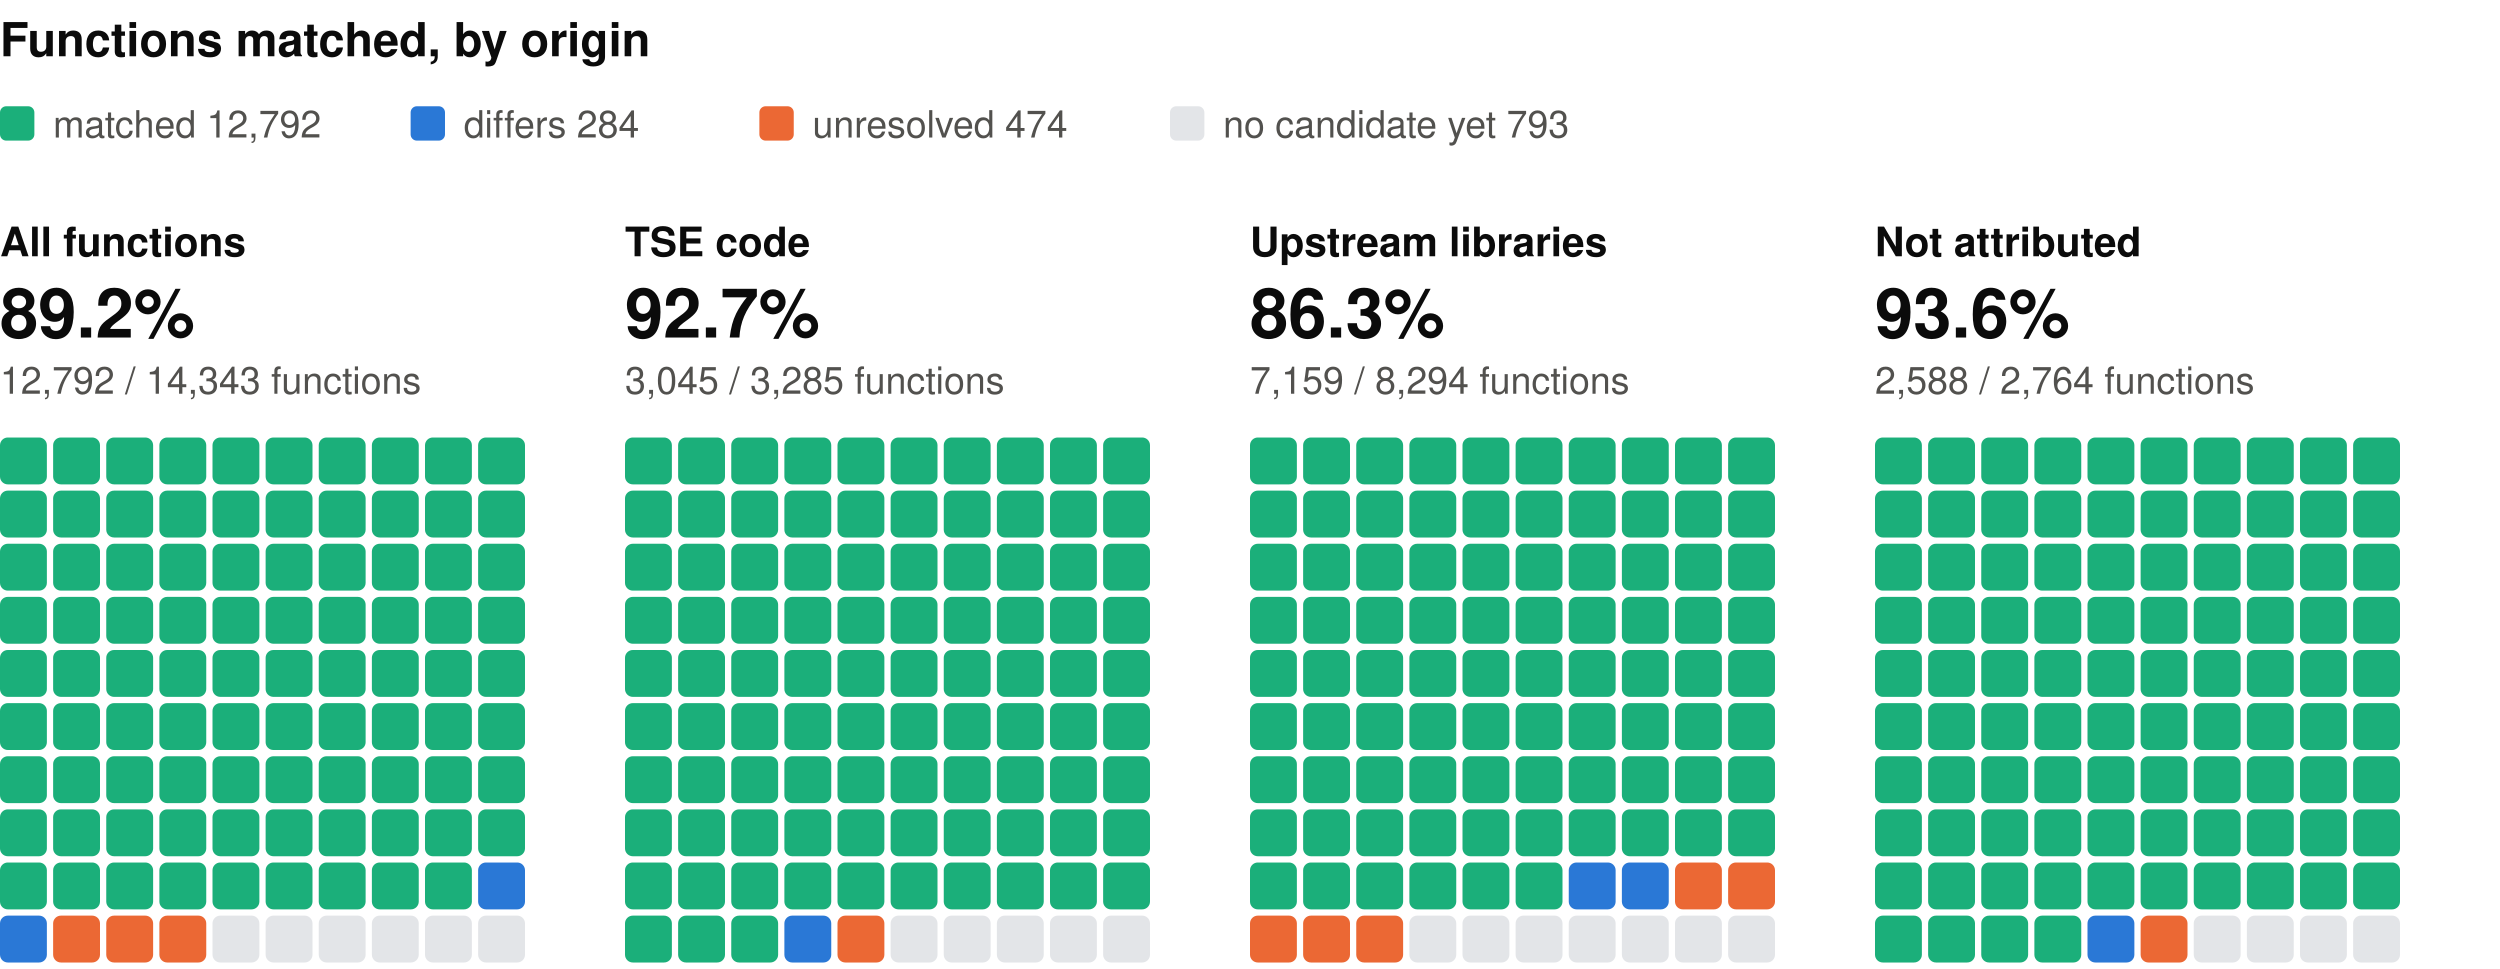
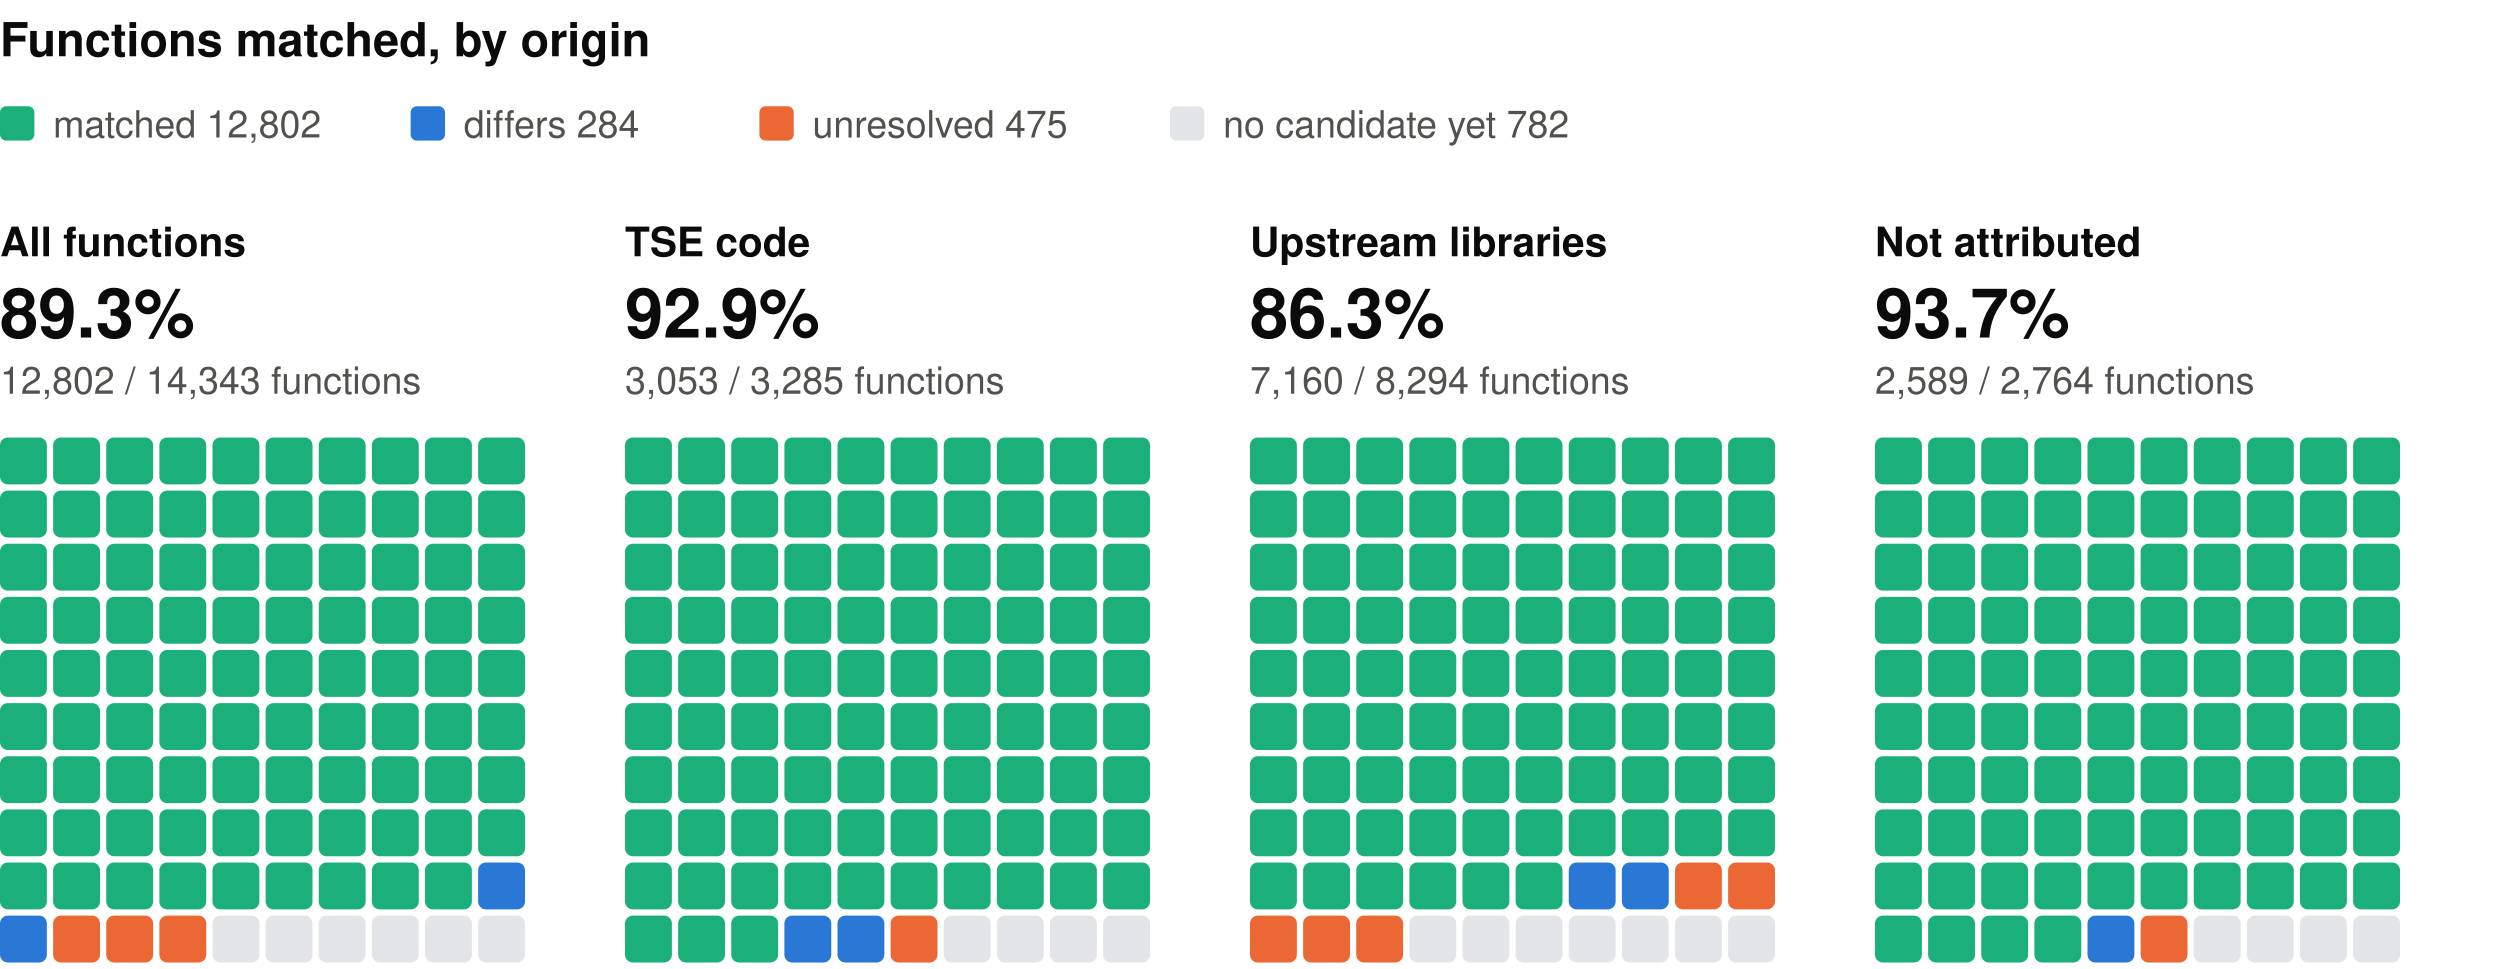
<svg xmlns="http://www.w3.org/2000/svg" width="800" height="310" viewBox="0 0 800 310" role="img" aria-label="Functions matched, by origin: one square per percent, coloured by verdict" font-family="system-ui, -apple-system, 'Segoe UI', Helvetica, Arial, sans-serif">
  <text x="0" y="18" font-size="15" fill="#0b0b0b" font-weight="600">Functions matched, by origin</text>
  <rect x="0" y="34" width="11" height="11" rx="2" fill="#1baf7a" />
-   <text x="17" y="44" font-size="12" fill="#52514e">matched 12,792</text>
+   <text x="17" y="44" font-size="12" fill="#52514e">matched 12,802</text>
  <rect x="131.4" y="34" width="11" height="11" rx="2" fill="#2a78d6" />
  <text x="148.4" y="44" font-size="12" fill="#52514e">differs 284</text>
  <rect x="243" y="34" width="11" height="11" rx="2" fill="#eb6834" />
-   <text x="260" y="44" font-size="12" fill="#52514e">unresolved 474</text>
+   <text x="260" y="44" font-size="12" fill="#52514e">unresolved 475</text>
  <rect x="374.4" y="34" width="11" height="11" rx="2" fill="#e3e5e8" />
-   <text x="391.4" y="44" font-size="12" fill="#52514e">no candidate yet 793</text>
+   <text x="391.4" y="44" font-size="12" fill="#52514e">no candidate yet 782</text>
  <text x="0" y="82" font-size="13" fill="#0b0b0b" font-weight="600">All functions</text>
-   <text x="0" y="108" font-size="22" fill="#0b0b0b" font-weight="600">89.2%</text>
-   <text x="0" y="126" font-size="12" fill="#52514e">12,792 / 14,343 functions</text>
+   <text x="0" y="108" font-size="22" fill="#0b0b0b" font-weight="600">89.3%</text>
+   <text x="0" y="126" font-size="12" fill="#52514e">12,802 / 14,343 functions</text>
  <rect x="0" y="140" width="15" height="15" rx="2.5" fill="#1baf7a" />
  <rect x="17" y="140" width="15" height="15" rx="2.5" fill="#1baf7a" />
  <rect x="34" y="140" width="15" height="15" rx="2.5" fill="#1baf7a" />
  <rect x="51" y="140" width="15" height="15" rx="2.5" fill="#1baf7a" />
  <rect x="68" y="140" width="15" height="15" rx="2.5" fill="#1baf7a" />
  <rect x="85" y="140" width="15" height="15" rx="2.5" fill="#1baf7a" />
  <rect x="102" y="140" width="15" height="15" rx="2.5" fill="#1baf7a" />
  <rect x="119" y="140" width="15" height="15" rx="2.5" fill="#1baf7a" />
  <rect x="136" y="140" width="15" height="15" rx="2.5" fill="#1baf7a" />
  <rect x="153" y="140" width="15" height="15" rx="2.5" fill="#1baf7a" />
  <rect x="0" y="157" width="15" height="15" rx="2.5" fill="#1baf7a" />
  <rect x="17" y="157" width="15" height="15" rx="2.5" fill="#1baf7a" />
  <rect x="34" y="157" width="15" height="15" rx="2.5" fill="#1baf7a" />
  <rect x="51" y="157" width="15" height="15" rx="2.5" fill="#1baf7a" />
  <rect x="68" y="157" width="15" height="15" rx="2.5" fill="#1baf7a" />
  <rect x="85" y="157" width="15" height="15" rx="2.5" fill="#1baf7a" />
  <rect x="102" y="157" width="15" height="15" rx="2.5" fill="#1baf7a" />
  <rect x="119" y="157" width="15" height="15" rx="2.5" fill="#1baf7a" />
  <rect x="136" y="157" width="15" height="15" rx="2.5" fill="#1baf7a" />
  <rect x="153" y="157" width="15" height="15" rx="2.5" fill="#1baf7a" />
  <rect x="0" y="174" width="15" height="15" rx="2.5" fill="#1baf7a" />
  <rect x="17" y="174" width="15" height="15" rx="2.5" fill="#1baf7a" />
  <rect x="34" y="174" width="15" height="15" rx="2.5" fill="#1baf7a" />
  <rect x="51" y="174" width="15" height="15" rx="2.5" fill="#1baf7a" />
  <rect x="68" y="174" width="15" height="15" rx="2.5" fill="#1baf7a" />
  <rect x="85" y="174" width="15" height="15" rx="2.5" fill="#1baf7a" />
  <rect x="102" y="174" width="15" height="15" rx="2.5" fill="#1baf7a" />
  <rect x="119" y="174" width="15" height="15" rx="2.5" fill="#1baf7a" />
  <rect x="136" y="174" width="15" height="15" rx="2.5" fill="#1baf7a" />
  <rect x="153" y="174" width="15" height="15" rx="2.5" fill="#1baf7a" />
  <rect x="0" y="191" width="15" height="15" rx="2.5" fill="#1baf7a" />
  <rect x="17" y="191" width="15" height="15" rx="2.5" fill="#1baf7a" />
  <rect x="34" y="191" width="15" height="15" rx="2.5" fill="#1baf7a" />
  <rect x="51" y="191" width="15" height="15" rx="2.5" fill="#1baf7a" />
  <rect x="68" y="191" width="15" height="15" rx="2.5" fill="#1baf7a" />
  <rect x="85" y="191" width="15" height="15" rx="2.5" fill="#1baf7a" />
  <rect x="102" y="191" width="15" height="15" rx="2.5" fill="#1baf7a" />
  <rect x="119" y="191" width="15" height="15" rx="2.5" fill="#1baf7a" />
  <rect x="136" y="191" width="15" height="15" rx="2.5" fill="#1baf7a" />
  <rect x="153" y="191" width="15" height="15" rx="2.5" fill="#1baf7a" />
  <rect x="0" y="208" width="15" height="15" rx="2.5" fill="#1baf7a" />
  <rect x="17" y="208" width="15" height="15" rx="2.5" fill="#1baf7a" />
  <rect x="34" y="208" width="15" height="15" rx="2.5" fill="#1baf7a" />
  <rect x="51" y="208" width="15" height="15" rx="2.5" fill="#1baf7a" />
  <rect x="68" y="208" width="15" height="15" rx="2.5" fill="#1baf7a" />
  <rect x="85" y="208" width="15" height="15" rx="2.5" fill="#1baf7a" />
  <rect x="102" y="208" width="15" height="15" rx="2.5" fill="#1baf7a" />
  <rect x="119" y="208" width="15" height="15" rx="2.5" fill="#1baf7a" />
  <rect x="136" y="208" width="15" height="15" rx="2.5" fill="#1baf7a" />
  <rect x="153" y="208" width="15" height="15" rx="2.5" fill="#1baf7a" />
  <rect x="0" y="225" width="15" height="15" rx="2.5" fill="#1baf7a" />
  <rect x="17" y="225" width="15" height="15" rx="2.5" fill="#1baf7a" />
  <rect x="34" y="225" width="15" height="15" rx="2.5" fill="#1baf7a" />
  <rect x="51" y="225" width="15" height="15" rx="2.5" fill="#1baf7a" />
  <rect x="68" y="225" width="15" height="15" rx="2.5" fill="#1baf7a" />
  <rect x="85" y="225" width="15" height="15" rx="2.5" fill="#1baf7a" />
  <rect x="102" y="225" width="15" height="15" rx="2.5" fill="#1baf7a" />
  <rect x="119" y="225" width="15" height="15" rx="2.5" fill="#1baf7a" />
  <rect x="136" y="225" width="15" height="15" rx="2.5" fill="#1baf7a" />
  <rect x="153" y="225" width="15" height="15" rx="2.5" fill="#1baf7a" />
  <rect x="0" y="242" width="15" height="15" rx="2.5" fill="#1baf7a" />
  <rect x="17" y="242" width="15" height="15" rx="2.5" fill="#1baf7a" />
  <rect x="34" y="242" width="15" height="15" rx="2.5" fill="#1baf7a" />
  <rect x="51" y="242" width="15" height="15" rx="2.5" fill="#1baf7a" />
  <rect x="68" y="242" width="15" height="15" rx="2.5" fill="#1baf7a" />
  <rect x="85" y="242" width="15" height="15" rx="2.5" fill="#1baf7a" />
  <rect x="102" y="242" width="15" height="15" rx="2.5" fill="#1baf7a" />
  <rect x="119" y="242" width="15" height="15" rx="2.5" fill="#1baf7a" />
  <rect x="136" y="242" width="15" height="15" rx="2.5" fill="#1baf7a" />
  <rect x="153" y="242" width="15" height="15" rx="2.5" fill="#1baf7a" />
  <rect x="0" y="259" width="15" height="15" rx="2.5" fill="#1baf7a" />
  <rect x="17" y="259" width="15" height="15" rx="2.5" fill="#1baf7a" />
  <rect x="34" y="259" width="15" height="15" rx="2.5" fill="#1baf7a" />
  <rect x="51" y="259" width="15" height="15" rx="2.5" fill="#1baf7a" />
  <rect x="68" y="259" width="15" height="15" rx="2.5" fill="#1baf7a" />
  <rect x="85" y="259" width="15" height="15" rx="2.5" fill="#1baf7a" />
  <rect x="102" y="259" width="15" height="15" rx="2.5" fill="#1baf7a" />
  <rect x="119" y="259" width="15" height="15" rx="2.5" fill="#1baf7a" />
  <rect x="136" y="259" width="15" height="15" rx="2.5" fill="#1baf7a" />
  <rect x="153" y="259" width="15" height="15" rx="2.5" fill="#1baf7a" />
  <rect x="0" y="276" width="15" height="15" rx="2.5" fill="#1baf7a" />
  <rect x="17" y="276" width="15" height="15" rx="2.5" fill="#1baf7a" />
  <rect x="34" y="276" width="15" height="15" rx="2.5" fill="#1baf7a" />
  <rect x="51" y="276" width="15" height="15" rx="2.5" fill="#1baf7a" />
  <rect x="68" y="276" width="15" height="15" rx="2.5" fill="#1baf7a" />
  <rect x="85" y="276" width="15" height="15" rx="2.5" fill="#1baf7a" />
  <rect x="102" y="276" width="15" height="15" rx="2.5" fill="#1baf7a" />
  <rect x="119" y="276" width="15" height="15" rx="2.5" fill="#1baf7a" />
  <rect x="136" y="276" width="15" height="15" rx="2.5" fill="#1baf7a" />
  <rect x="153" y="276" width="15" height="15" rx="2.5" fill="#2a78d6" />
  <rect x="0" y="293" width="15" height="15" rx="2.5" fill="#2a78d6" />
  <rect x="17" y="293" width="15" height="15" rx="2.5" fill="#eb6834" />
  <rect x="34" y="293" width="15" height="15" rx="2.5" fill="#eb6834" />
  <rect x="51" y="293" width="15" height="15" rx="2.5" fill="#eb6834" />
  <rect x="68" y="293" width="15" height="15" rx="2.5" fill="#e3e5e8" />
  <rect x="85" y="293" width="15" height="15" rx="2.5" fill="#e3e5e8" />
  <rect x="102" y="293" width="15" height="15" rx="2.5" fill="#e3e5e8" />
  <rect x="119" y="293" width="15" height="15" rx="2.5" fill="#e3e5e8" />
  <rect x="136" y="293" width="15" height="15" rx="2.5" fill="#e3e5e8" />
  <rect x="153" y="293" width="15" height="15" rx="2.5" fill="#e3e5e8" />
  <text x="200" y="82" font-size="13" fill="#0b0b0b" font-weight="600">TSE code</text>
-   <text x="200" y="108" font-size="22" fill="#0b0b0b" font-weight="600">92.7%</text>
-   <text x="200" y="126" font-size="12" fill="#52514e">3,045 / 3,285 functions</text>
+   <text x="200" y="108" font-size="22" fill="#0b0b0b" font-weight="600">92.9%</text>
+   <text x="200" y="126" font-size="12" fill="#52514e">3,053 / 3,285 functions</text>
  <rect x="200" y="140" width="15" height="15" rx="2.5" fill="#1baf7a" />
  <rect x="217" y="140" width="15" height="15" rx="2.5" fill="#1baf7a" />
  <rect x="234" y="140" width="15" height="15" rx="2.5" fill="#1baf7a" />
  <rect x="251" y="140" width="15" height="15" rx="2.5" fill="#1baf7a" />
  <rect x="268" y="140" width="15" height="15" rx="2.5" fill="#1baf7a" />
  <rect x="285" y="140" width="15" height="15" rx="2.5" fill="#1baf7a" />
  <rect x="302" y="140" width="15" height="15" rx="2.5" fill="#1baf7a" />
  <rect x="319" y="140" width="15" height="15" rx="2.5" fill="#1baf7a" />
  <rect x="336" y="140" width="15" height="15" rx="2.5" fill="#1baf7a" />
  <rect x="353" y="140" width="15" height="15" rx="2.5" fill="#1baf7a" />
  <rect x="200" y="157" width="15" height="15" rx="2.5" fill="#1baf7a" />
  <rect x="217" y="157" width="15" height="15" rx="2.5" fill="#1baf7a" />
  <rect x="234" y="157" width="15" height="15" rx="2.5" fill="#1baf7a" />
  <rect x="251" y="157" width="15" height="15" rx="2.5" fill="#1baf7a" />
  <rect x="268" y="157" width="15" height="15" rx="2.5" fill="#1baf7a" />
  <rect x="285" y="157" width="15" height="15" rx="2.5" fill="#1baf7a" />
  <rect x="302" y="157" width="15" height="15" rx="2.5" fill="#1baf7a" />
  <rect x="319" y="157" width="15" height="15" rx="2.5" fill="#1baf7a" />
  <rect x="336" y="157" width="15" height="15" rx="2.5" fill="#1baf7a" />
  <rect x="353" y="157" width="15" height="15" rx="2.5" fill="#1baf7a" />
  <rect x="200" y="174" width="15" height="15" rx="2.5" fill="#1baf7a" />
  <rect x="217" y="174" width="15" height="15" rx="2.5" fill="#1baf7a" />
  <rect x="234" y="174" width="15" height="15" rx="2.5" fill="#1baf7a" />
  <rect x="251" y="174" width="15" height="15" rx="2.5" fill="#1baf7a" />
  <rect x="268" y="174" width="15" height="15" rx="2.5" fill="#1baf7a" />
  <rect x="285" y="174" width="15" height="15" rx="2.5" fill="#1baf7a" />
  <rect x="302" y="174" width="15" height="15" rx="2.5" fill="#1baf7a" />
  <rect x="319" y="174" width="15" height="15" rx="2.5" fill="#1baf7a" />
  <rect x="336" y="174" width="15" height="15" rx="2.5" fill="#1baf7a" />
  <rect x="353" y="174" width="15" height="15" rx="2.5" fill="#1baf7a" />
  <rect x="200" y="191" width="15" height="15" rx="2.5" fill="#1baf7a" />
  <rect x="217" y="191" width="15" height="15" rx="2.5" fill="#1baf7a" />
  <rect x="234" y="191" width="15" height="15" rx="2.5" fill="#1baf7a" />
  <rect x="251" y="191" width="15" height="15" rx="2.5" fill="#1baf7a" />
  <rect x="268" y="191" width="15" height="15" rx="2.5" fill="#1baf7a" />
  <rect x="285" y="191" width="15" height="15" rx="2.5" fill="#1baf7a" />
  <rect x="302" y="191" width="15" height="15" rx="2.5" fill="#1baf7a" />
  <rect x="319" y="191" width="15" height="15" rx="2.5" fill="#1baf7a" />
  <rect x="336" y="191" width="15" height="15" rx="2.5" fill="#1baf7a" />
  <rect x="353" y="191" width="15" height="15" rx="2.5" fill="#1baf7a" />
  <rect x="200" y="208" width="15" height="15" rx="2.5" fill="#1baf7a" />
  <rect x="217" y="208" width="15" height="15" rx="2.5" fill="#1baf7a" />
  <rect x="234" y="208" width="15" height="15" rx="2.5" fill="#1baf7a" />
  <rect x="251" y="208" width="15" height="15" rx="2.5" fill="#1baf7a" />
  <rect x="268" y="208" width="15" height="15" rx="2.5" fill="#1baf7a" />
  <rect x="285" y="208" width="15" height="15" rx="2.5" fill="#1baf7a" />
  <rect x="302" y="208" width="15" height="15" rx="2.5" fill="#1baf7a" />
  <rect x="319" y="208" width="15" height="15" rx="2.5" fill="#1baf7a" />
  <rect x="336" y="208" width="15" height="15" rx="2.5" fill="#1baf7a" />
  <rect x="353" y="208" width="15" height="15" rx="2.5" fill="#1baf7a" />
  <rect x="200" y="225" width="15" height="15" rx="2.5" fill="#1baf7a" />
  <rect x="217" y="225" width="15" height="15" rx="2.5" fill="#1baf7a" />
  <rect x="234" y="225" width="15" height="15" rx="2.5" fill="#1baf7a" />
  <rect x="251" y="225" width="15" height="15" rx="2.5" fill="#1baf7a" />
  <rect x="268" y="225" width="15" height="15" rx="2.5" fill="#1baf7a" />
  <rect x="285" y="225" width="15" height="15" rx="2.5" fill="#1baf7a" />
  <rect x="302" y="225" width="15" height="15" rx="2.5" fill="#1baf7a" />
  <rect x="319" y="225" width="15" height="15" rx="2.5" fill="#1baf7a" />
  <rect x="336" y="225" width="15" height="15" rx="2.5" fill="#1baf7a" />
  <rect x="353" y="225" width="15" height="15" rx="2.5" fill="#1baf7a" />
  <rect x="200" y="242" width="15" height="15" rx="2.5" fill="#1baf7a" />
  <rect x="217" y="242" width="15" height="15" rx="2.5" fill="#1baf7a" />
  <rect x="234" y="242" width="15" height="15" rx="2.5" fill="#1baf7a" />
  <rect x="251" y="242" width="15" height="15" rx="2.5" fill="#1baf7a" />
  <rect x="268" y="242" width="15" height="15" rx="2.5" fill="#1baf7a" />
  <rect x="285" y="242" width="15" height="15" rx="2.5" fill="#1baf7a" />
  <rect x="302" y="242" width="15" height="15" rx="2.5" fill="#1baf7a" />
  <rect x="319" y="242" width="15" height="15" rx="2.5" fill="#1baf7a" />
  <rect x="336" y="242" width="15" height="15" rx="2.5" fill="#1baf7a" />
  <rect x="353" y="242" width="15" height="15" rx="2.5" fill="#1baf7a" />
  <rect x="200" y="259" width="15" height="15" rx="2.5" fill="#1baf7a" />
  <rect x="217" y="259" width="15" height="15" rx="2.5" fill="#1baf7a" />
  <rect x="234" y="259" width="15" height="15" rx="2.5" fill="#1baf7a" />
  <rect x="251" y="259" width="15" height="15" rx="2.5" fill="#1baf7a" />
  <rect x="268" y="259" width="15" height="15" rx="2.5" fill="#1baf7a" />
  <rect x="285" y="259" width="15" height="15" rx="2.5" fill="#1baf7a" />
  <rect x="302" y="259" width="15" height="15" rx="2.5" fill="#1baf7a" />
  <rect x="319" y="259" width="15" height="15" rx="2.5" fill="#1baf7a" />
  <rect x="336" y="259" width="15" height="15" rx="2.5" fill="#1baf7a" />
  <rect x="353" y="259" width="15" height="15" rx="2.5" fill="#1baf7a" />
  <rect x="200" y="276" width="15" height="15" rx="2.5" fill="#1baf7a" />
  <rect x="217" y="276" width="15" height="15" rx="2.5" fill="#1baf7a" />
  <rect x="234" y="276" width="15" height="15" rx="2.5" fill="#1baf7a" />
  <rect x="251" y="276" width="15" height="15" rx="2.5" fill="#1baf7a" />
  <rect x="268" y="276" width="15" height="15" rx="2.5" fill="#1baf7a" />
  <rect x="285" y="276" width="15" height="15" rx="2.5" fill="#1baf7a" />
  <rect x="302" y="276" width="15" height="15" rx="2.5" fill="#1baf7a" />
  <rect x="319" y="276" width="15" height="15" rx="2.5" fill="#1baf7a" />
  <rect x="336" y="276" width="15" height="15" rx="2.5" fill="#1baf7a" />
  <rect x="353" y="276" width="15" height="15" rx="2.5" fill="#1baf7a" />
  <rect x="200" y="293" width="15" height="15" rx="2.5" fill="#1baf7a" />
  <rect x="217" y="293" width="15" height="15" rx="2.5" fill="#1baf7a" />
  <rect x="234" y="293" width="15" height="15" rx="2.5" fill="#1baf7a" />
  <rect x="251" y="293" width="15" height="15" rx="2.5" fill="#2a78d6" />
-   <rect x="268" y="293" width="15" height="15" rx="2.5" fill="#eb6834" />
-   <rect x="285" y="293" width="15" height="15" rx="2.5" fill="#e3e5e8" />
+   <rect x="268" y="293" width="15" height="15" rx="2.5" fill="#2a78d6" />
+   <rect x="285" y="293" width="15" height="15" rx="2.5" fill="#eb6834" />
  <rect x="302" y="293" width="15" height="15" rx="2.5" fill="#e3e5e8" />
  <rect x="319" y="293" width="15" height="15" rx="2.5" fill="#e3e5e8" />
  <rect x="336" y="293" width="15" height="15" rx="2.5" fill="#e3e5e8" />
  <rect x="353" y="293" width="15" height="15" rx="2.5" fill="#e3e5e8" />
  <text x="400" y="82" font-size="13" fill="#0b0b0b" font-weight="600">Upstream libraries</text>
  <text x="400" y="108" font-size="22" fill="#0b0b0b" font-weight="600">86.3%</text>
-   <text x="400" y="126" font-size="12" fill="#52514e">7,159 / 8,294 functions</text>
+   <text x="400" y="126" font-size="12" fill="#52514e">7,160 / 8,294 functions</text>
  <rect x="400" y="140" width="15" height="15" rx="2.5" fill="#1baf7a" />
  <rect x="417" y="140" width="15" height="15" rx="2.5" fill="#1baf7a" />
  <rect x="434" y="140" width="15" height="15" rx="2.5" fill="#1baf7a" />
  <rect x="451" y="140" width="15" height="15" rx="2.5" fill="#1baf7a" />
  <rect x="468" y="140" width="15" height="15" rx="2.5" fill="#1baf7a" />
  <rect x="485" y="140" width="15" height="15" rx="2.5" fill="#1baf7a" />
  <rect x="502" y="140" width="15" height="15" rx="2.5" fill="#1baf7a" />
  <rect x="519" y="140" width="15" height="15" rx="2.5" fill="#1baf7a" />
  <rect x="536" y="140" width="15" height="15" rx="2.5" fill="#1baf7a" />
  <rect x="553" y="140" width="15" height="15" rx="2.5" fill="#1baf7a" />
  <rect x="400" y="157" width="15" height="15" rx="2.5" fill="#1baf7a" />
  <rect x="417" y="157" width="15" height="15" rx="2.5" fill="#1baf7a" />
  <rect x="434" y="157" width="15" height="15" rx="2.5" fill="#1baf7a" />
  <rect x="451" y="157" width="15" height="15" rx="2.5" fill="#1baf7a" />
  <rect x="468" y="157" width="15" height="15" rx="2.5" fill="#1baf7a" />
  <rect x="485" y="157" width="15" height="15" rx="2.5" fill="#1baf7a" />
  <rect x="502" y="157" width="15" height="15" rx="2.5" fill="#1baf7a" />
  <rect x="519" y="157" width="15" height="15" rx="2.5" fill="#1baf7a" />
  <rect x="536" y="157" width="15" height="15" rx="2.5" fill="#1baf7a" />
  <rect x="553" y="157" width="15" height="15" rx="2.5" fill="#1baf7a" />
  <rect x="400" y="174" width="15" height="15" rx="2.5" fill="#1baf7a" />
  <rect x="417" y="174" width="15" height="15" rx="2.5" fill="#1baf7a" />
  <rect x="434" y="174" width="15" height="15" rx="2.5" fill="#1baf7a" />
  <rect x="451" y="174" width="15" height="15" rx="2.5" fill="#1baf7a" />
  <rect x="468" y="174" width="15" height="15" rx="2.5" fill="#1baf7a" />
  <rect x="485" y="174" width="15" height="15" rx="2.5" fill="#1baf7a" />
  <rect x="502" y="174" width="15" height="15" rx="2.5" fill="#1baf7a" />
  <rect x="519" y="174" width="15" height="15" rx="2.5" fill="#1baf7a" />
  <rect x="536" y="174" width="15" height="15" rx="2.5" fill="#1baf7a" />
  <rect x="553" y="174" width="15" height="15" rx="2.5" fill="#1baf7a" />
  <rect x="400" y="191" width="15" height="15" rx="2.5" fill="#1baf7a" />
  <rect x="417" y="191" width="15" height="15" rx="2.5" fill="#1baf7a" />
  <rect x="434" y="191" width="15" height="15" rx="2.5" fill="#1baf7a" />
  <rect x="451" y="191" width="15" height="15" rx="2.5" fill="#1baf7a" />
  <rect x="468" y="191" width="15" height="15" rx="2.5" fill="#1baf7a" />
  <rect x="485" y="191" width="15" height="15" rx="2.5" fill="#1baf7a" />
  <rect x="502" y="191" width="15" height="15" rx="2.5" fill="#1baf7a" />
  <rect x="519" y="191" width="15" height="15" rx="2.5" fill="#1baf7a" />
  <rect x="536" y="191" width="15" height="15" rx="2.5" fill="#1baf7a" />
  <rect x="553" y="191" width="15" height="15" rx="2.5" fill="#1baf7a" />
  <rect x="400" y="208" width="15" height="15" rx="2.5" fill="#1baf7a" />
  <rect x="417" y="208" width="15" height="15" rx="2.5" fill="#1baf7a" />
  <rect x="434" y="208" width="15" height="15" rx="2.5" fill="#1baf7a" />
  <rect x="451" y="208" width="15" height="15" rx="2.5" fill="#1baf7a" />
  <rect x="468" y="208" width="15" height="15" rx="2.5" fill="#1baf7a" />
  <rect x="485" y="208" width="15" height="15" rx="2.5" fill="#1baf7a" />
  <rect x="502" y="208" width="15" height="15" rx="2.5" fill="#1baf7a" />
  <rect x="519" y="208" width="15" height="15" rx="2.5" fill="#1baf7a" />
  <rect x="536" y="208" width="15" height="15" rx="2.5" fill="#1baf7a" />
  <rect x="553" y="208" width="15" height="15" rx="2.5" fill="#1baf7a" />
  <rect x="400" y="225" width="15" height="15" rx="2.5" fill="#1baf7a" />
  <rect x="417" y="225" width="15" height="15" rx="2.5" fill="#1baf7a" />
  <rect x="434" y="225" width="15" height="15" rx="2.5" fill="#1baf7a" />
  <rect x="451" y="225" width="15" height="15" rx="2.5" fill="#1baf7a" />
  <rect x="468" y="225" width="15" height="15" rx="2.5" fill="#1baf7a" />
  <rect x="485" y="225" width="15" height="15" rx="2.5" fill="#1baf7a" />
  <rect x="502" y="225" width="15" height="15" rx="2.5" fill="#1baf7a" />
  <rect x="519" y="225" width="15" height="15" rx="2.5" fill="#1baf7a" />
  <rect x="536" y="225" width="15" height="15" rx="2.5" fill="#1baf7a" />
  <rect x="553" y="225" width="15" height="15" rx="2.5" fill="#1baf7a" />
  <rect x="400" y="242" width="15" height="15" rx="2.5" fill="#1baf7a" />
  <rect x="417" y="242" width="15" height="15" rx="2.5" fill="#1baf7a" />
  <rect x="434" y="242" width="15" height="15" rx="2.5" fill="#1baf7a" />
  <rect x="451" y="242" width="15" height="15" rx="2.5" fill="#1baf7a" />
  <rect x="468" y="242" width="15" height="15" rx="2.5" fill="#1baf7a" />
  <rect x="485" y="242" width="15" height="15" rx="2.5" fill="#1baf7a" />
  <rect x="502" y="242" width="15" height="15" rx="2.5" fill="#1baf7a" />
  <rect x="519" y="242" width="15" height="15" rx="2.5" fill="#1baf7a" />
  <rect x="536" y="242" width="15" height="15" rx="2.5" fill="#1baf7a" />
  <rect x="553" y="242" width="15" height="15" rx="2.5" fill="#1baf7a" />
  <rect x="400" y="259" width="15" height="15" rx="2.5" fill="#1baf7a" />
  <rect x="417" y="259" width="15" height="15" rx="2.5" fill="#1baf7a" />
  <rect x="434" y="259" width="15" height="15" rx="2.5" fill="#1baf7a" />
  <rect x="451" y="259" width="15" height="15" rx="2.5" fill="#1baf7a" />
  <rect x="468" y="259" width="15" height="15" rx="2.5" fill="#1baf7a" />
  <rect x="485" y="259" width="15" height="15" rx="2.5" fill="#1baf7a" />
  <rect x="502" y="259" width="15" height="15" rx="2.5" fill="#1baf7a" />
  <rect x="519" y="259" width="15" height="15" rx="2.5" fill="#1baf7a" />
  <rect x="536" y="259" width="15" height="15" rx="2.5" fill="#1baf7a" />
  <rect x="553" y="259" width="15" height="15" rx="2.5" fill="#1baf7a" />
  <rect x="400" y="276" width="15" height="15" rx="2.5" fill="#1baf7a" />
  <rect x="417" y="276" width="15" height="15" rx="2.5" fill="#1baf7a" />
  <rect x="434" y="276" width="15" height="15" rx="2.5" fill="#1baf7a" />
  <rect x="451" y="276" width="15" height="15" rx="2.5" fill="#1baf7a" />
  <rect x="468" y="276" width="15" height="15" rx="2.5" fill="#1baf7a" />
  <rect x="485" y="276" width="15" height="15" rx="2.5" fill="#1baf7a" />
  <rect x="502" y="276" width="15" height="15" rx="2.5" fill="#2a78d6" />
  <rect x="519" y="276" width="15" height="15" rx="2.5" fill="#2a78d6" />
  <rect x="536" y="276" width="15" height="15" rx="2.5" fill="#eb6834" />
  <rect x="553" y="276" width="15" height="15" rx="2.5" fill="#eb6834" />
  <rect x="400" y="293" width="15" height="15" rx="2.5" fill="#eb6834" />
  <rect x="417" y="293" width="15" height="15" rx="2.5" fill="#eb6834" />
  <rect x="434" y="293" width="15" height="15" rx="2.5" fill="#eb6834" />
  <rect x="451" y="293" width="15" height="15" rx="2.5" fill="#e3e5e8" />
  <rect x="468" y="293" width="15" height="15" rx="2.5" fill="#e3e5e8" />
  <rect x="485" y="293" width="15" height="15" rx="2.5" fill="#e3e5e8" />
  <rect x="502" y="293" width="15" height="15" rx="2.5" fill="#e3e5e8" />
  <rect x="519" y="293" width="15" height="15" rx="2.5" fill="#e3e5e8" />
  <rect x="536" y="293" width="15" height="15" rx="2.5" fill="#e3e5e8" />
  <rect x="553" y="293" width="15" height="15" rx="2.5" fill="#e3e5e8" />
  <text x="600" y="82" font-size="13" fill="#0b0b0b" font-weight="600">Not attributed</text>
-   <text x="600" y="108" font-size="22" fill="#0b0b0b" font-weight="600">93.6%</text>
-   <text x="600" y="126" font-size="12" fill="#52514e">2,588 / 2,764 functions</text>
+   <text x="600" y="108" font-size="22" fill="#0b0b0b" font-weight="600">93.7%</text>
+   <text x="600" y="126" font-size="12" fill="#52514e">2,589 / 2,764 functions</text>
  <rect x="600" y="140" width="15" height="15" rx="2.5" fill="#1baf7a" />
  <rect x="617" y="140" width="15" height="15" rx="2.5" fill="#1baf7a" />
  <rect x="634" y="140" width="15" height="15" rx="2.5" fill="#1baf7a" />
  <rect x="651" y="140" width="15" height="15" rx="2.5" fill="#1baf7a" />
  <rect x="668" y="140" width="15" height="15" rx="2.5" fill="#1baf7a" />
  <rect x="685" y="140" width="15" height="15" rx="2.5" fill="#1baf7a" />
  <rect x="702" y="140" width="15" height="15" rx="2.5" fill="#1baf7a" />
  <rect x="719" y="140" width="15" height="15" rx="2.5" fill="#1baf7a" />
  <rect x="736" y="140" width="15" height="15" rx="2.5" fill="#1baf7a" />
  <rect x="753" y="140" width="15" height="15" rx="2.5" fill="#1baf7a" />
  <rect x="600" y="157" width="15" height="15" rx="2.5" fill="#1baf7a" />
  <rect x="617" y="157" width="15" height="15" rx="2.5" fill="#1baf7a" />
  <rect x="634" y="157" width="15" height="15" rx="2.5" fill="#1baf7a" />
  <rect x="651" y="157" width="15" height="15" rx="2.5" fill="#1baf7a" />
  <rect x="668" y="157" width="15" height="15" rx="2.5" fill="#1baf7a" />
  <rect x="685" y="157" width="15" height="15" rx="2.5" fill="#1baf7a" />
  <rect x="702" y="157" width="15" height="15" rx="2.5" fill="#1baf7a" />
  <rect x="719" y="157" width="15" height="15" rx="2.5" fill="#1baf7a" />
  <rect x="736" y="157" width="15" height="15" rx="2.5" fill="#1baf7a" />
  <rect x="753" y="157" width="15" height="15" rx="2.5" fill="#1baf7a" />
  <rect x="600" y="174" width="15" height="15" rx="2.5" fill="#1baf7a" />
  <rect x="617" y="174" width="15" height="15" rx="2.5" fill="#1baf7a" />
  <rect x="634" y="174" width="15" height="15" rx="2.5" fill="#1baf7a" />
  <rect x="651" y="174" width="15" height="15" rx="2.5" fill="#1baf7a" />
  <rect x="668" y="174" width="15" height="15" rx="2.5" fill="#1baf7a" />
  <rect x="685" y="174" width="15" height="15" rx="2.5" fill="#1baf7a" />
  <rect x="702" y="174" width="15" height="15" rx="2.5" fill="#1baf7a" />
  <rect x="719" y="174" width="15" height="15" rx="2.5" fill="#1baf7a" />
  <rect x="736" y="174" width="15" height="15" rx="2.5" fill="#1baf7a" />
  <rect x="753" y="174" width="15" height="15" rx="2.5" fill="#1baf7a" />
  <rect x="600" y="191" width="15" height="15" rx="2.5" fill="#1baf7a" />
  <rect x="617" y="191" width="15" height="15" rx="2.5" fill="#1baf7a" />
  <rect x="634" y="191" width="15" height="15" rx="2.5" fill="#1baf7a" />
  <rect x="651" y="191" width="15" height="15" rx="2.5" fill="#1baf7a" />
  <rect x="668" y="191" width="15" height="15" rx="2.5" fill="#1baf7a" />
  <rect x="685" y="191" width="15" height="15" rx="2.5" fill="#1baf7a" />
  <rect x="702" y="191" width="15" height="15" rx="2.5" fill="#1baf7a" />
  <rect x="719" y="191" width="15" height="15" rx="2.5" fill="#1baf7a" />
  <rect x="736" y="191" width="15" height="15" rx="2.5" fill="#1baf7a" />
  <rect x="753" y="191" width="15" height="15" rx="2.5" fill="#1baf7a" />
  <rect x="600" y="208" width="15" height="15" rx="2.5" fill="#1baf7a" />
  <rect x="617" y="208" width="15" height="15" rx="2.5" fill="#1baf7a" />
  <rect x="634" y="208" width="15" height="15" rx="2.5" fill="#1baf7a" />
  <rect x="651" y="208" width="15" height="15" rx="2.5" fill="#1baf7a" />
  <rect x="668" y="208" width="15" height="15" rx="2.5" fill="#1baf7a" />
  <rect x="685" y="208" width="15" height="15" rx="2.5" fill="#1baf7a" />
  <rect x="702" y="208" width="15" height="15" rx="2.5" fill="#1baf7a" />
  <rect x="719" y="208" width="15" height="15" rx="2.5" fill="#1baf7a" />
  <rect x="736" y="208" width="15" height="15" rx="2.5" fill="#1baf7a" />
  <rect x="753" y="208" width="15" height="15" rx="2.5" fill="#1baf7a" />
  <rect x="600" y="225" width="15" height="15" rx="2.5" fill="#1baf7a" />
  <rect x="617" y="225" width="15" height="15" rx="2.5" fill="#1baf7a" />
  <rect x="634" y="225" width="15" height="15" rx="2.5" fill="#1baf7a" />
  <rect x="651" y="225" width="15" height="15" rx="2.5" fill="#1baf7a" />
  <rect x="668" y="225" width="15" height="15" rx="2.5" fill="#1baf7a" />
  <rect x="685" y="225" width="15" height="15" rx="2.5" fill="#1baf7a" />
  <rect x="702" y="225" width="15" height="15" rx="2.5" fill="#1baf7a" />
  <rect x="719" y="225" width="15" height="15" rx="2.5" fill="#1baf7a" />
  <rect x="736" y="225" width="15" height="15" rx="2.5" fill="#1baf7a" />
  <rect x="753" y="225" width="15" height="15" rx="2.5" fill="#1baf7a" />
  <rect x="600" y="242" width="15" height="15" rx="2.5" fill="#1baf7a" />
  <rect x="617" y="242" width="15" height="15" rx="2.5" fill="#1baf7a" />
  <rect x="634" y="242" width="15" height="15" rx="2.5" fill="#1baf7a" />
  <rect x="651" y="242" width="15" height="15" rx="2.5" fill="#1baf7a" />
  <rect x="668" y="242" width="15" height="15" rx="2.5" fill="#1baf7a" />
  <rect x="685" y="242" width="15" height="15" rx="2.5" fill="#1baf7a" />
  <rect x="702" y="242" width="15" height="15" rx="2.5" fill="#1baf7a" />
  <rect x="719" y="242" width="15" height="15" rx="2.5" fill="#1baf7a" />
  <rect x="736" y="242" width="15" height="15" rx="2.5" fill="#1baf7a" />
  <rect x="753" y="242" width="15" height="15" rx="2.5" fill="#1baf7a" />
  <rect x="600" y="259" width="15" height="15" rx="2.5" fill="#1baf7a" />
  <rect x="617" y="259" width="15" height="15" rx="2.5" fill="#1baf7a" />
  <rect x="634" y="259" width="15" height="15" rx="2.5" fill="#1baf7a" />
  <rect x="651" y="259" width="15" height="15" rx="2.5" fill="#1baf7a" />
  <rect x="668" y="259" width="15" height="15" rx="2.5" fill="#1baf7a" />
  <rect x="685" y="259" width="15" height="15" rx="2.5" fill="#1baf7a" />
  <rect x="702" y="259" width="15" height="15" rx="2.5" fill="#1baf7a" />
  <rect x="719" y="259" width="15" height="15" rx="2.5" fill="#1baf7a" />
  <rect x="736" y="259" width="15" height="15" rx="2.5" fill="#1baf7a" />
  <rect x="753" y="259" width="15" height="15" rx="2.5" fill="#1baf7a" />
  <rect x="600" y="276" width="15" height="15" rx="2.5" fill="#1baf7a" />
  <rect x="617" y="276" width="15" height="15" rx="2.5" fill="#1baf7a" />
  <rect x="634" y="276" width="15" height="15" rx="2.5" fill="#1baf7a" />
  <rect x="651" y="276" width="15" height="15" rx="2.5" fill="#1baf7a" />
  <rect x="668" y="276" width="15" height="15" rx="2.5" fill="#1baf7a" />
  <rect x="685" y="276" width="15" height="15" rx="2.5" fill="#1baf7a" />
  <rect x="702" y="276" width="15" height="15" rx="2.5" fill="#1baf7a" />
  <rect x="719" y="276" width="15" height="15" rx="2.5" fill="#1baf7a" />
  <rect x="736" y="276" width="15" height="15" rx="2.5" fill="#1baf7a" />
  <rect x="753" y="276" width="15" height="15" rx="2.5" fill="#1baf7a" />
  <rect x="600" y="293" width="15" height="15" rx="2.5" fill="#1baf7a" />
  <rect x="617" y="293" width="15" height="15" rx="2.5" fill="#1baf7a" />
  <rect x="634" y="293" width="15" height="15" rx="2.5" fill="#1baf7a" />
  <rect x="651" y="293" width="15" height="15" rx="2.5" fill="#1baf7a" />
  <rect x="668" y="293" width="15" height="15" rx="2.5" fill="#2a78d6" />
  <rect x="685" y="293" width="15" height="15" rx="2.5" fill="#eb6834" />
  <rect x="702" y="293" width="15" height="15" rx="2.5" fill="#e3e5e8" />
  <rect x="719" y="293" width="15" height="15" rx="2.5" fill="#e3e5e8" />
  <rect x="736" y="293" width="15" height="15" rx="2.5" fill="#e3e5e8" />
  <rect x="753" y="293" width="15" height="15" rx="2.5" fill="#e3e5e8" />
</svg>
